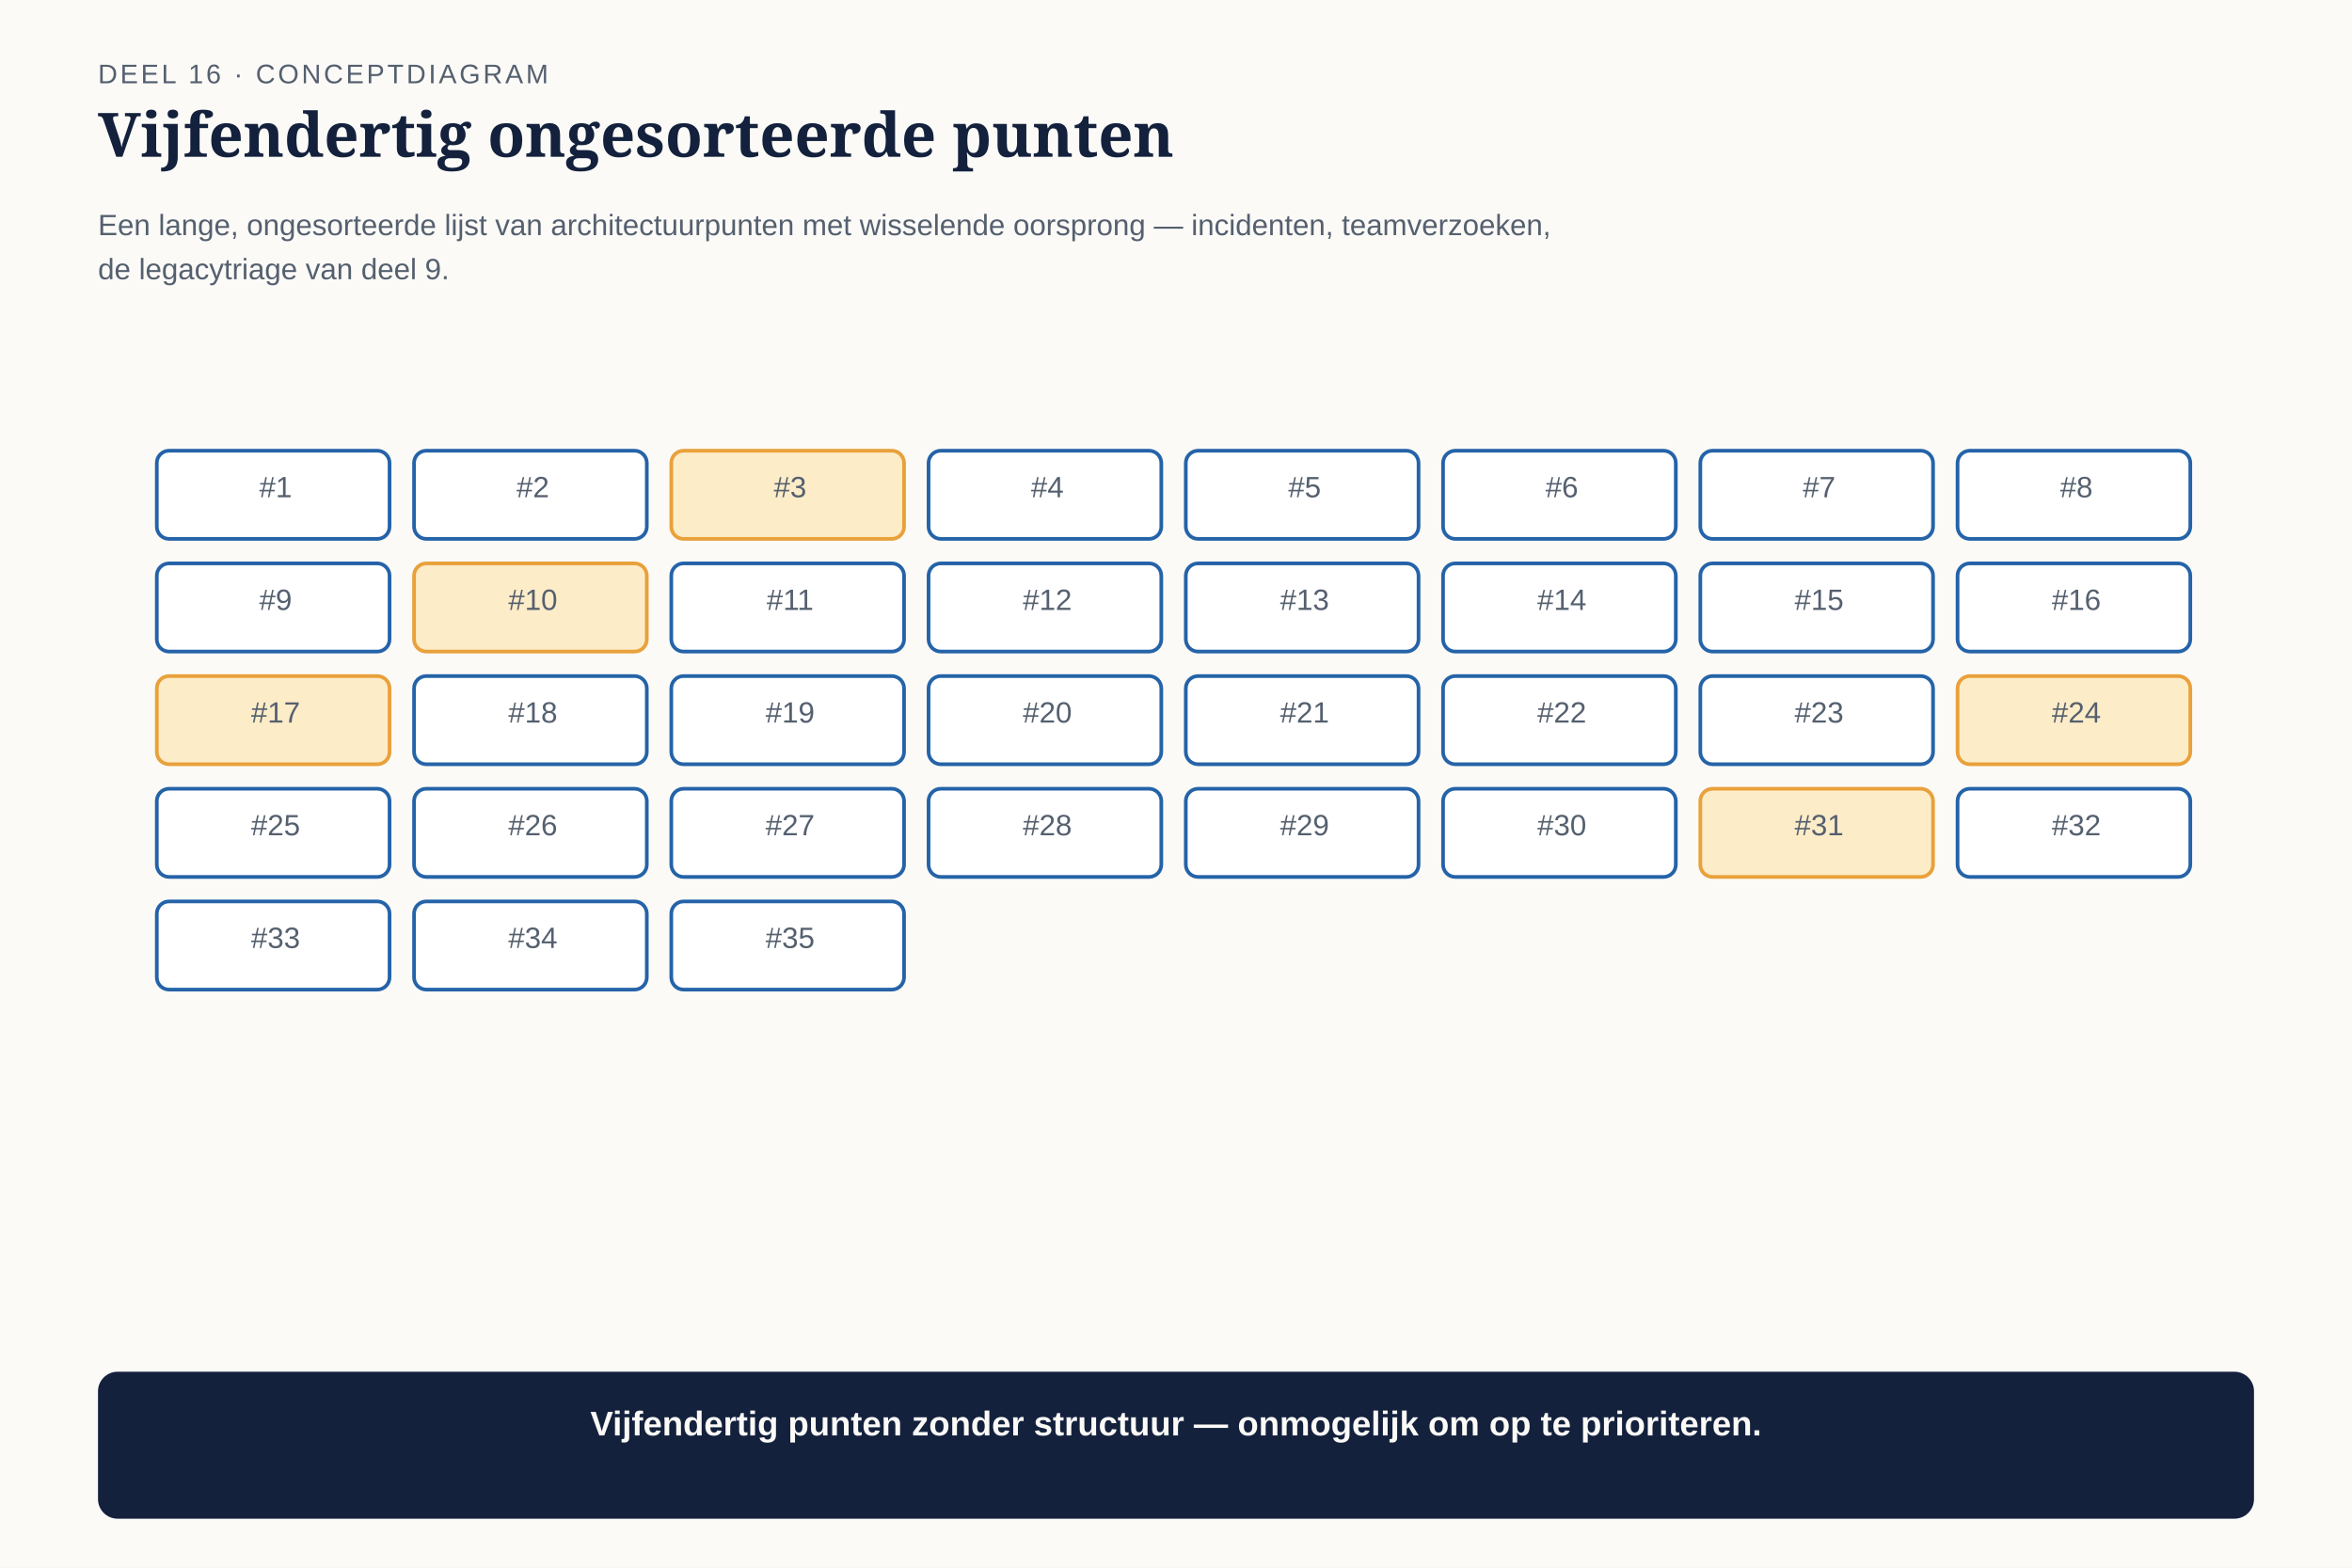
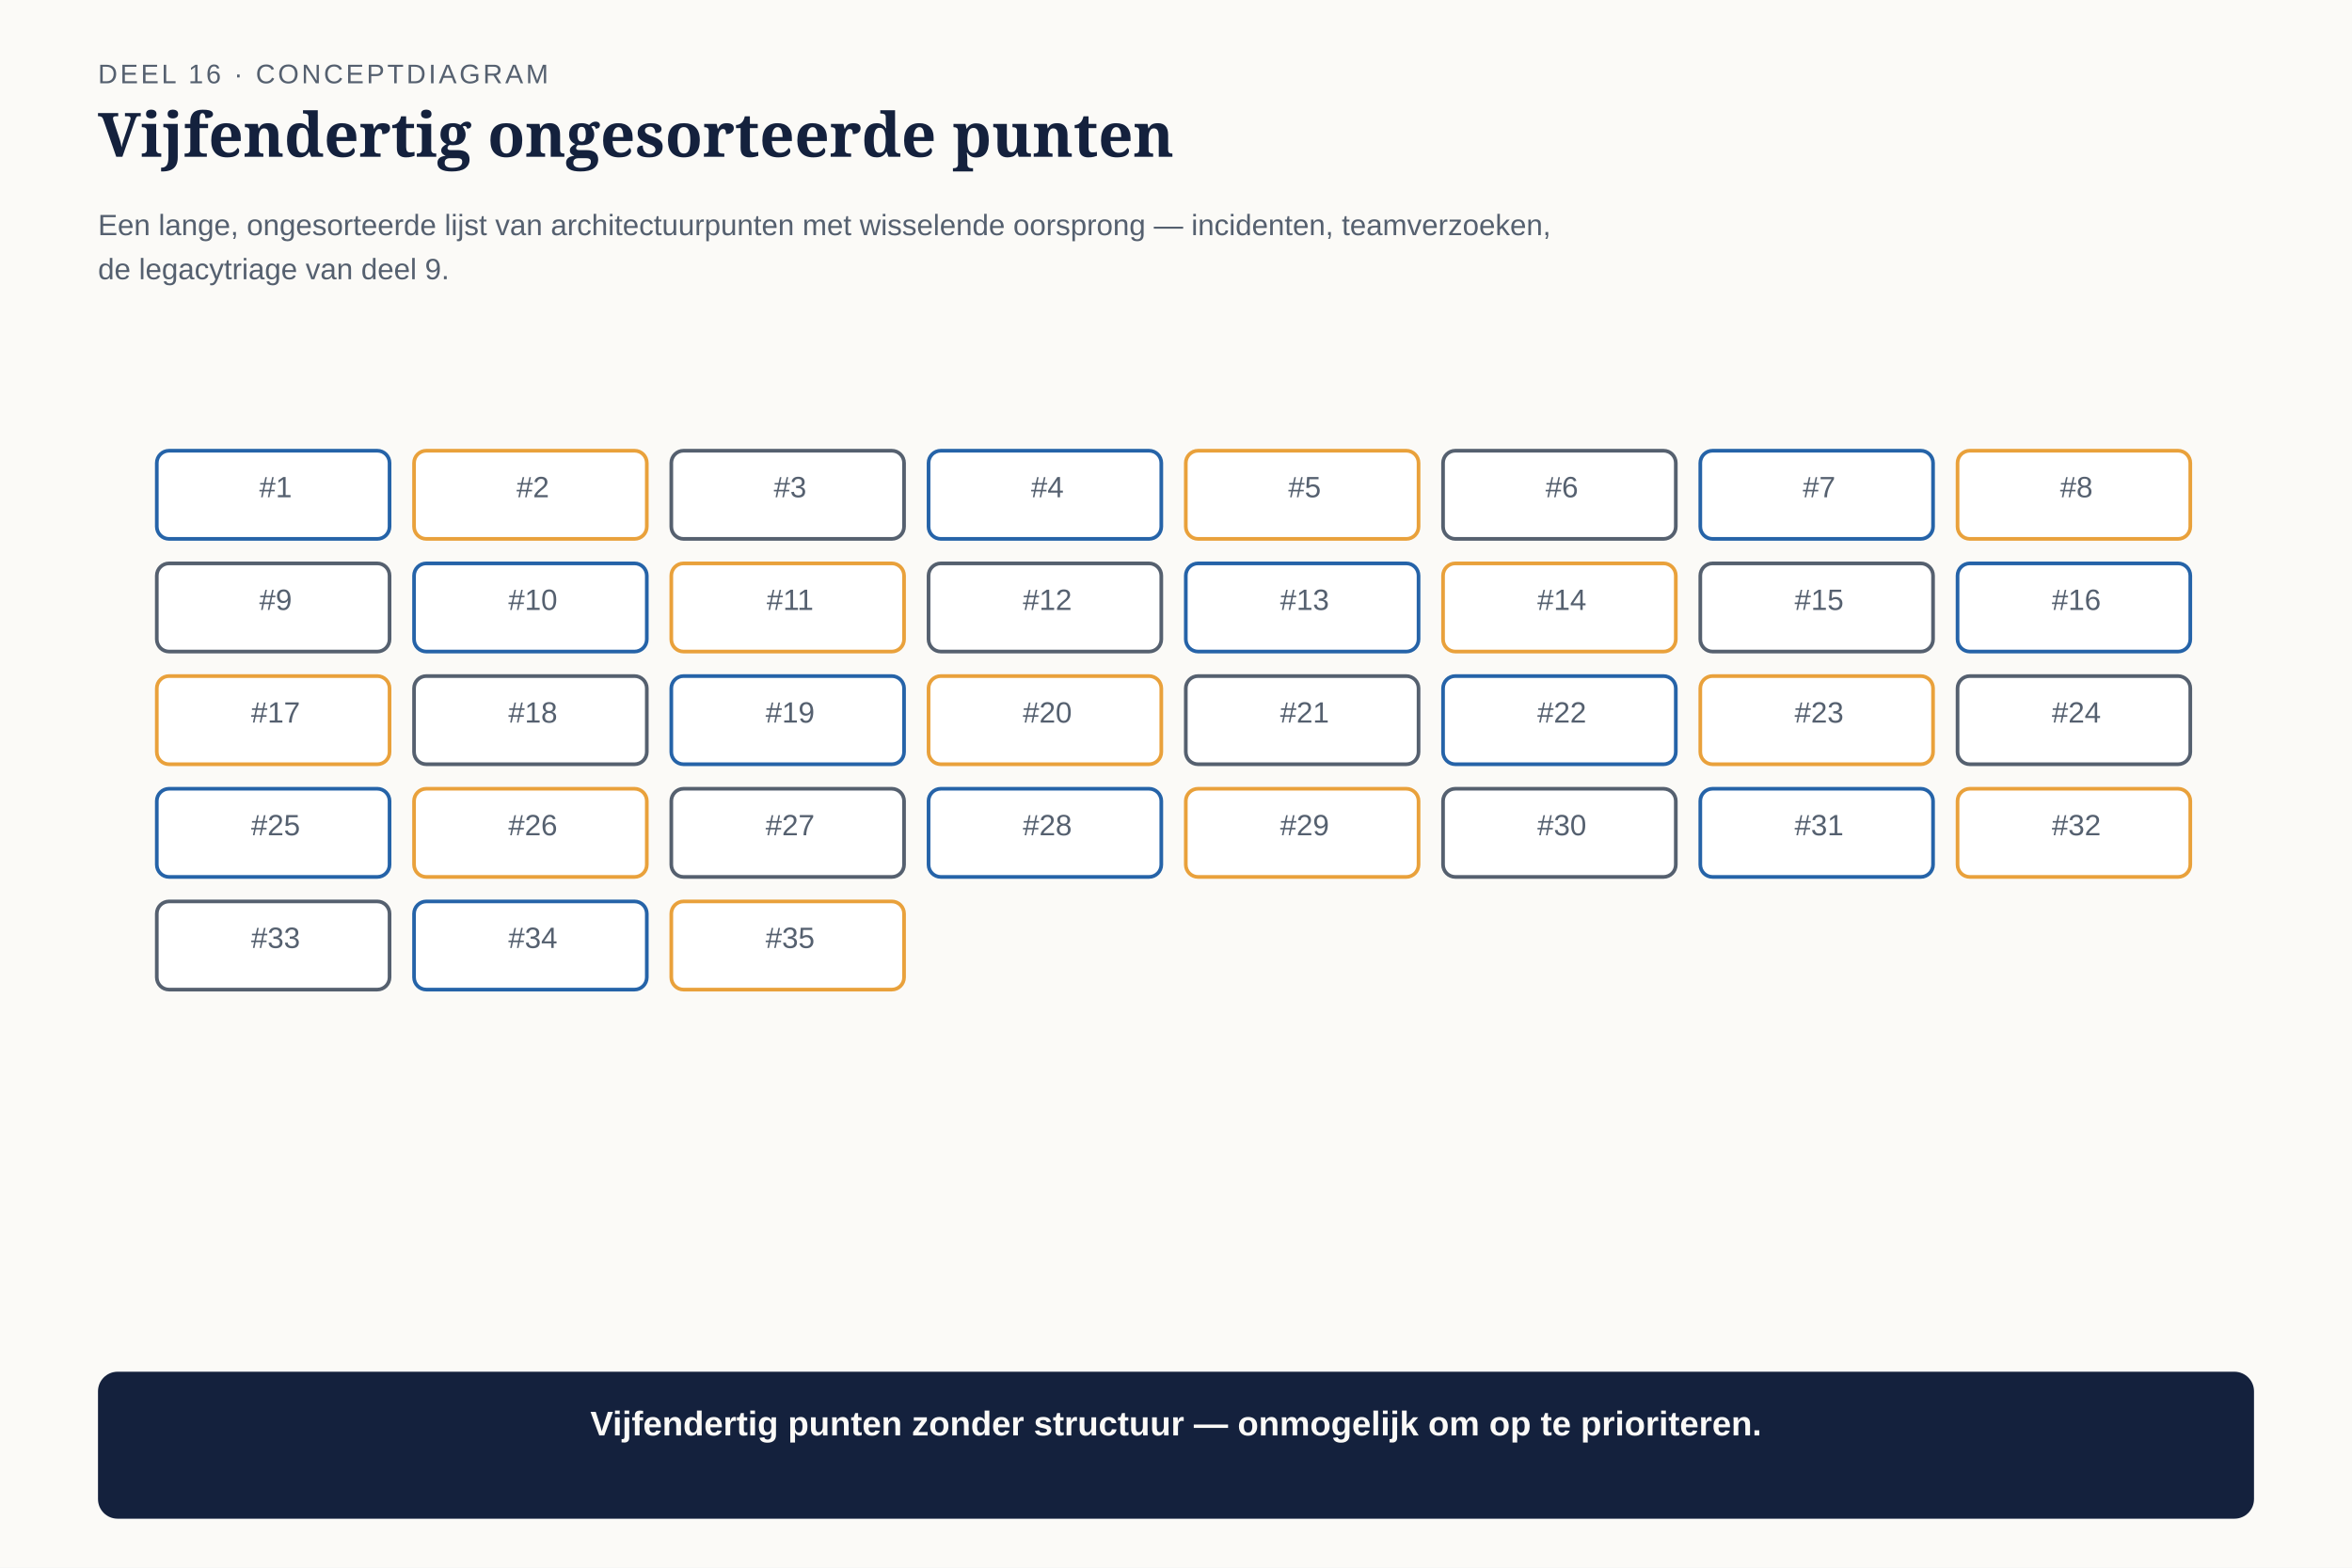
<svg xmlns="http://www.w3.org/2000/svg" viewBox="0 0 960 640" font-family="'DM Sans', Arial, sans-serif" width="960" height="640" preserveAspectRatio="xMidYMid meet">
  <defs>
    <style>
      .paper { fill:#FBFAF7; }
      .label { font-size:14px; font-weight:700; fill:#14213D; }
      .label-light { font-size:14px; font-weight:700; fill:#FBFAF7; }
      .sub { font-size:12px; fill:#55606F; }
      .sub-light { font-size:12px; fill:#DFDCD3; }
      .title { font-family:'Cormorant Garamond', Georgia, serif; font-size:25px; fill:#14213D; font-weight:600; }
      .title-sm { font-family:'Cormorant Garamond', Georgia, serif; font-size:19px; fill:#14213D; font-weight:600; }
      .kicker { font-size:11px; fill:#55606F; letter-spacing:.10em; }
      .arrow { stroke:#2563A8; stroke-width:2; fill:none; marker-end:url(#arrb); }
      .arrow-muted { stroke:#55606F; stroke-width:1.5; fill:none; marker-end:url(#arrm); }
      .arrow-amber { stroke:#E9A13B; stroke-width:2; fill:none; marker-end:url(#arra); }
    </style>
    <marker id="arrb" markerWidth="10" markerHeight="10" refX="6" refY="3" orient="auto">
      <path d="M0,0 L6,3 L0,6 Z" fill="#2563A8" />
    </marker>
    <marker id="arrm" markerWidth="10" markerHeight="10" refX="6" refY="3" orient="auto">
      <path d="M0,0 L6,3 L0,6 Z" fill="#55606F" />
    </marker>
    <marker id="arra" markerWidth="10" markerHeight="10" refX="6" refY="3" orient="auto">
      <path d="M0,0 L6,3 L0,6 Z" fill="#E9A13B" />
    </marker>
  </defs>
  <rect width="960" height="640" class="paper" />
  <text x="40" y="34" class="kicker">DEEL 16 · CONCEPTDIAGRAM</text>
  <text x="40" y="64" class="title">Vijfendertig ongesorteerde punten</text>
  <text x="40" y="96" class="sub">Een lange, ongesorteerde lijst van architectuurpunten met wisselende oorsprong — incidenten, teamverzoeken,</text>
  <text x="40" y="114" class="sub">de legacytriage van deel 9.</text>
  <rect x="64" y="184" width="95" height="36" rx="5" fill="#FFFFFF" stroke="#2563A8" stroke-width="1.5" />
  <text x="112.5" y="203" text-anchor="middle" class="sub">#1</text>
-   <rect x="169" y="184" width="95" height="36" rx="5" fill="#FFFFFF" stroke="#2563A8" stroke-width="1.5" />
+   <rect x="169" y="184" width="95" height="36" rx="5" fill="#FFFFFF" stroke="#E9A13B" stroke-width="1.5" />
  <text x="217.5" y="203" text-anchor="middle" class="sub">#2</text>
-   <rect x="274" y="184" width="95" height="36" rx="5" fill="#FDECC8" stroke="#E9A13B" stroke-width="1.5" />
+   <rect x="274" y="184" width="95" height="36" rx="5" fill="#FFFFFF" stroke="#55606F" stroke-width="1.5" />
  <text x="322.5" y="203" text-anchor="middle" class="sub">#3</text>
  <rect x="379" y="184" width="95" height="36" rx="5" fill="#FFFFFF" stroke="#2563A8" stroke-width="1.5" />
  <text x="427.5" y="203" text-anchor="middle" class="sub">#4</text>
-   <rect x="484" y="184" width="95" height="36" rx="5" fill="#FFFFFF" stroke="#2563A8" stroke-width="1.5" />
+   <rect x="484" y="184" width="95" height="36" rx="5" fill="#FFFFFF" stroke="#E9A13B" stroke-width="1.5" />
  <text x="532.5" y="203" text-anchor="middle" class="sub">#5</text>
-   <rect x="589" y="184" width="95" height="36" rx="5" fill="#FFFFFF" stroke="#2563A8" stroke-width="1.5" />
+   <rect x="589" y="184" width="95" height="36" rx="5" fill="#FFFFFF" stroke="#55606F" stroke-width="1.5" />
  <text x="637.5" y="203" text-anchor="middle" class="sub">#6</text>
  <rect x="694" y="184" width="95" height="36" rx="5" fill="#FFFFFF" stroke="#2563A8" stroke-width="1.5" />
  <text x="742.5" y="203" text-anchor="middle" class="sub">#7</text>
-   <rect x="799" y="184" width="95" height="36" rx="5" fill="#FFFFFF" stroke="#2563A8" stroke-width="1.5" />
+   <rect x="799" y="184" width="95" height="36" rx="5" fill="#FFFFFF" stroke="#E9A13B" stroke-width="1.5" />
  <text x="847.5" y="203" text-anchor="middle" class="sub">#8</text>
-   <rect x="64" y="230" width="95" height="36" rx="5" fill="#FFFFFF" stroke="#2563A8" stroke-width="1.5" />
+   <rect x="64" y="230" width="95" height="36" rx="5" fill="#FFFFFF" stroke="#55606F" stroke-width="1.5" />
  <text x="112.5" y="249" text-anchor="middle" class="sub">#9</text>
-   <rect x="169" y="230" width="95" height="36" rx="5" fill="#FDECC8" stroke="#E9A13B" stroke-width="1.5" />
+   <rect x="169" y="230" width="95" height="36" rx="5" fill="#FFFFFF" stroke="#2563A8" stroke-width="1.5" />
  <text x="217.5" y="249" text-anchor="middle" class="sub">#10</text>
-   <rect x="274" y="230" width="95" height="36" rx="5" fill="#FFFFFF" stroke="#2563A8" stroke-width="1.5" />
+   <rect x="274" y="230" width="95" height="36" rx="5" fill="#FFFFFF" stroke="#E9A13B" stroke-width="1.5" />
  <text x="322.5" y="249" text-anchor="middle" class="sub">#11</text>
-   <rect x="379" y="230" width="95" height="36" rx="5" fill="#FFFFFF" stroke="#2563A8" stroke-width="1.5" />
+   <rect x="379" y="230" width="95" height="36" rx="5" fill="#FFFFFF" stroke="#55606F" stroke-width="1.5" />
  <text x="427.5" y="249" text-anchor="middle" class="sub">#12</text>
  <rect x="484" y="230" width="95" height="36" rx="5" fill="#FFFFFF" stroke="#2563A8" stroke-width="1.5" />
  <text x="532.5" y="249" text-anchor="middle" class="sub">#13</text>
-   <rect x="589" y="230" width="95" height="36" rx="5" fill="#FFFFFF" stroke="#2563A8" stroke-width="1.5" />
+   <rect x="589" y="230" width="95" height="36" rx="5" fill="#FFFFFF" stroke="#E9A13B" stroke-width="1.5" />
  <text x="637.5" y="249" text-anchor="middle" class="sub">#14</text>
-   <rect x="694" y="230" width="95" height="36" rx="5" fill="#FFFFFF" stroke="#2563A8" stroke-width="1.5" />
+   <rect x="694" y="230" width="95" height="36" rx="5" fill="#FFFFFF" stroke="#55606F" stroke-width="1.5" />
  <text x="742.5" y="249" text-anchor="middle" class="sub">#15</text>
  <rect x="799" y="230" width="95" height="36" rx="5" fill="#FFFFFF" stroke="#2563A8" stroke-width="1.5" />
  <text x="847.5" y="249" text-anchor="middle" class="sub">#16</text>
-   <rect x="64" y="276" width="95" height="36" rx="5" fill="#FDECC8" stroke="#E9A13B" stroke-width="1.5" />
+   <rect x="64" y="276" width="95" height="36" rx="5" fill="#FFFFFF" stroke="#E9A13B" stroke-width="1.5" />
  <text x="112.5" y="295" text-anchor="middle" class="sub">#17</text>
-   <rect x="169" y="276" width="95" height="36" rx="5" fill="#FFFFFF" stroke="#2563A8" stroke-width="1.5" />
+   <rect x="169" y="276" width="95" height="36" rx="5" fill="#FFFFFF" stroke="#55606F" stroke-width="1.5" />
  <text x="217.5" y="295" text-anchor="middle" class="sub">#18</text>
  <rect x="274" y="276" width="95" height="36" rx="5" fill="#FFFFFF" stroke="#2563A8" stroke-width="1.5" />
  <text x="322.5" y="295" text-anchor="middle" class="sub">#19</text>
-   <rect x="379" y="276" width="95" height="36" rx="5" fill="#FFFFFF" stroke="#2563A8" stroke-width="1.5" />
+   <rect x="379" y="276" width="95" height="36" rx="5" fill="#FFFFFF" stroke="#E9A13B" stroke-width="1.5" />
  <text x="427.5" y="295" text-anchor="middle" class="sub">#20</text>
-   <rect x="484" y="276" width="95" height="36" rx="5" fill="#FFFFFF" stroke="#2563A8" stroke-width="1.5" />
+   <rect x="484" y="276" width="95" height="36" rx="5" fill="#FFFFFF" stroke="#55606F" stroke-width="1.5" />
  <text x="532.5" y="295" text-anchor="middle" class="sub">#21</text>
  <rect x="589" y="276" width="95" height="36" rx="5" fill="#FFFFFF" stroke="#2563A8" stroke-width="1.5" />
  <text x="637.5" y="295" text-anchor="middle" class="sub">#22</text>
-   <rect x="694" y="276" width="95" height="36" rx="5" fill="#FFFFFF" stroke="#2563A8" stroke-width="1.5" />
+   <rect x="694" y="276" width="95" height="36" rx="5" fill="#FFFFFF" stroke="#E9A13B" stroke-width="1.5" />
  <text x="742.5" y="295" text-anchor="middle" class="sub">#23</text>
-   <rect x="799" y="276" width="95" height="36" rx="5" fill="#FDECC8" stroke="#E9A13B" stroke-width="1.5" />
+   <rect x="799" y="276" width="95" height="36" rx="5" fill="#FFFFFF" stroke="#55606F" stroke-width="1.5" />
  <text x="847.5" y="295" text-anchor="middle" class="sub">#24</text>
  <rect x="64" y="322" width="95" height="36" rx="5" fill="#FFFFFF" stroke="#2563A8" stroke-width="1.5" />
  <text x="112.5" y="341" text-anchor="middle" class="sub">#25</text>
-   <rect x="169" y="322" width="95" height="36" rx="5" fill="#FFFFFF" stroke="#2563A8" stroke-width="1.5" />
+   <rect x="169" y="322" width="95" height="36" rx="5" fill="#FFFFFF" stroke="#E9A13B" stroke-width="1.5" />
  <text x="217.5" y="341" text-anchor="middle" class="sub">#26</text>
-   <rect x="274" y="322" width="95" height="36" rx="5" fill="#FFFFFF" stroke="#2563A8" stroke-width="1.5" />
+   <rect x="274" y="322" width="95" height="36" rx="5" fill="#FFFFFF" stroke="#55606F" stroke-width="1.5" />
  <text x="322.5" y="341" text-anchor="middle" class="sub">#27</text>
  <rect x="379" y="322" width="95" height="36" rx="5" fill="#FFFFFF" stroke="#2563A8" stroke-width="1.5" />
  <text x="427.5" y="341" text-anchor="middle" class="sub">#28</text>
-   <rect x="484" y="322" width="95" height="36" rx="5" fill="#FFFFFF" stroke="#2563A8" stroke-width="1.5" />
+   <rect x="484" y="322" width="95" height="36" rx="5" fill="#FFFFFF" stroke="#E9A13B" stroke-width="1.5" />
  <text x="532.5" y="341" text-anchor="middle" class="sub">#29</text>
-   <rect x="589" y="322" width="95" height="36" rx="5" fill="#FFFFFF" stroke="#2563A8" stroke-width="1.5" />
+   <rect x="589" y="322" width="95" height="36" rx="5" fill="#FFFFFF" stroke="#55606F" stroke-width="1.5" />
  <text x="637.5" y="341" text-anchor="middle" class="sub">#30</text>
-   <rect x="694" y="322" width="95" height="36" rx="5" fill="#FDECC8" stroke="#E9A13B" stroke-width="1.5" />
+   <rect x="694" y="322" width="95" height="36" rx="5" fill="#FFFFFF" stroke="#2563A8" stroke-width="1.5" />
  <text x="742.5" y="341" text-anchor="middle" class="sub">#31</text>
-   <rect x="799" y="322" width="95" height="36" rx="5" fill="#FFFFFF" stroke="#2563A8" stroke-width="1.5" />
+   <rect x="799" y="322" width="95" height="36" rx="5" fill="#FFFFFF" stroke="#E9A13B" stroke-width="1.5" />
  <text x="847.5" y="341" text-anchor="middle" class="sub">#32</text>
-   <rect x="64" y="368" width="95" height="36" rx="5" fill="#FFFFFF" stroke="#2563A8" stroke-width="1.5" />
+   <rect x="64" y="368" width="95" height="36" rx="5" fill="#FFFFFF" stroke="#55606F" stroke-width="1.5" />
  <text x="112.5" y="387" text-anchor="middle" class="sub">#33</text>
  <rect x="169" y="368" width="95" height="36" rx="5" fill="#FFFFFF" stroke="#2563A8" stroke-width="1.5" />
  <text x="217.5" y="387" text-anchor="middle" class="sub">#34</text>
-   <rect x="274" y="368" width="95" height="36" rx="5" fill="#FFFFFF" stroke="#2563A8" stroke-width="1.5" />
+   <rect x="274" y="368" width="95" height="36" rx="5" fill="#FFFFFF" stroke="#E9A13B" stroke-width="1.5" />
  <text x="322.5" y="387" text-anchor="middle" class="sub">#35</text>
  <rect x="40" y="560" width="880" height="60" rx="8" fill="#14213D" />
  <text x="480" y="586" text-anchor="middle" class="label-light">Vijfendertig punten zonder structuur — onmogelijk om op te prioriteren.</text>
</svg>
